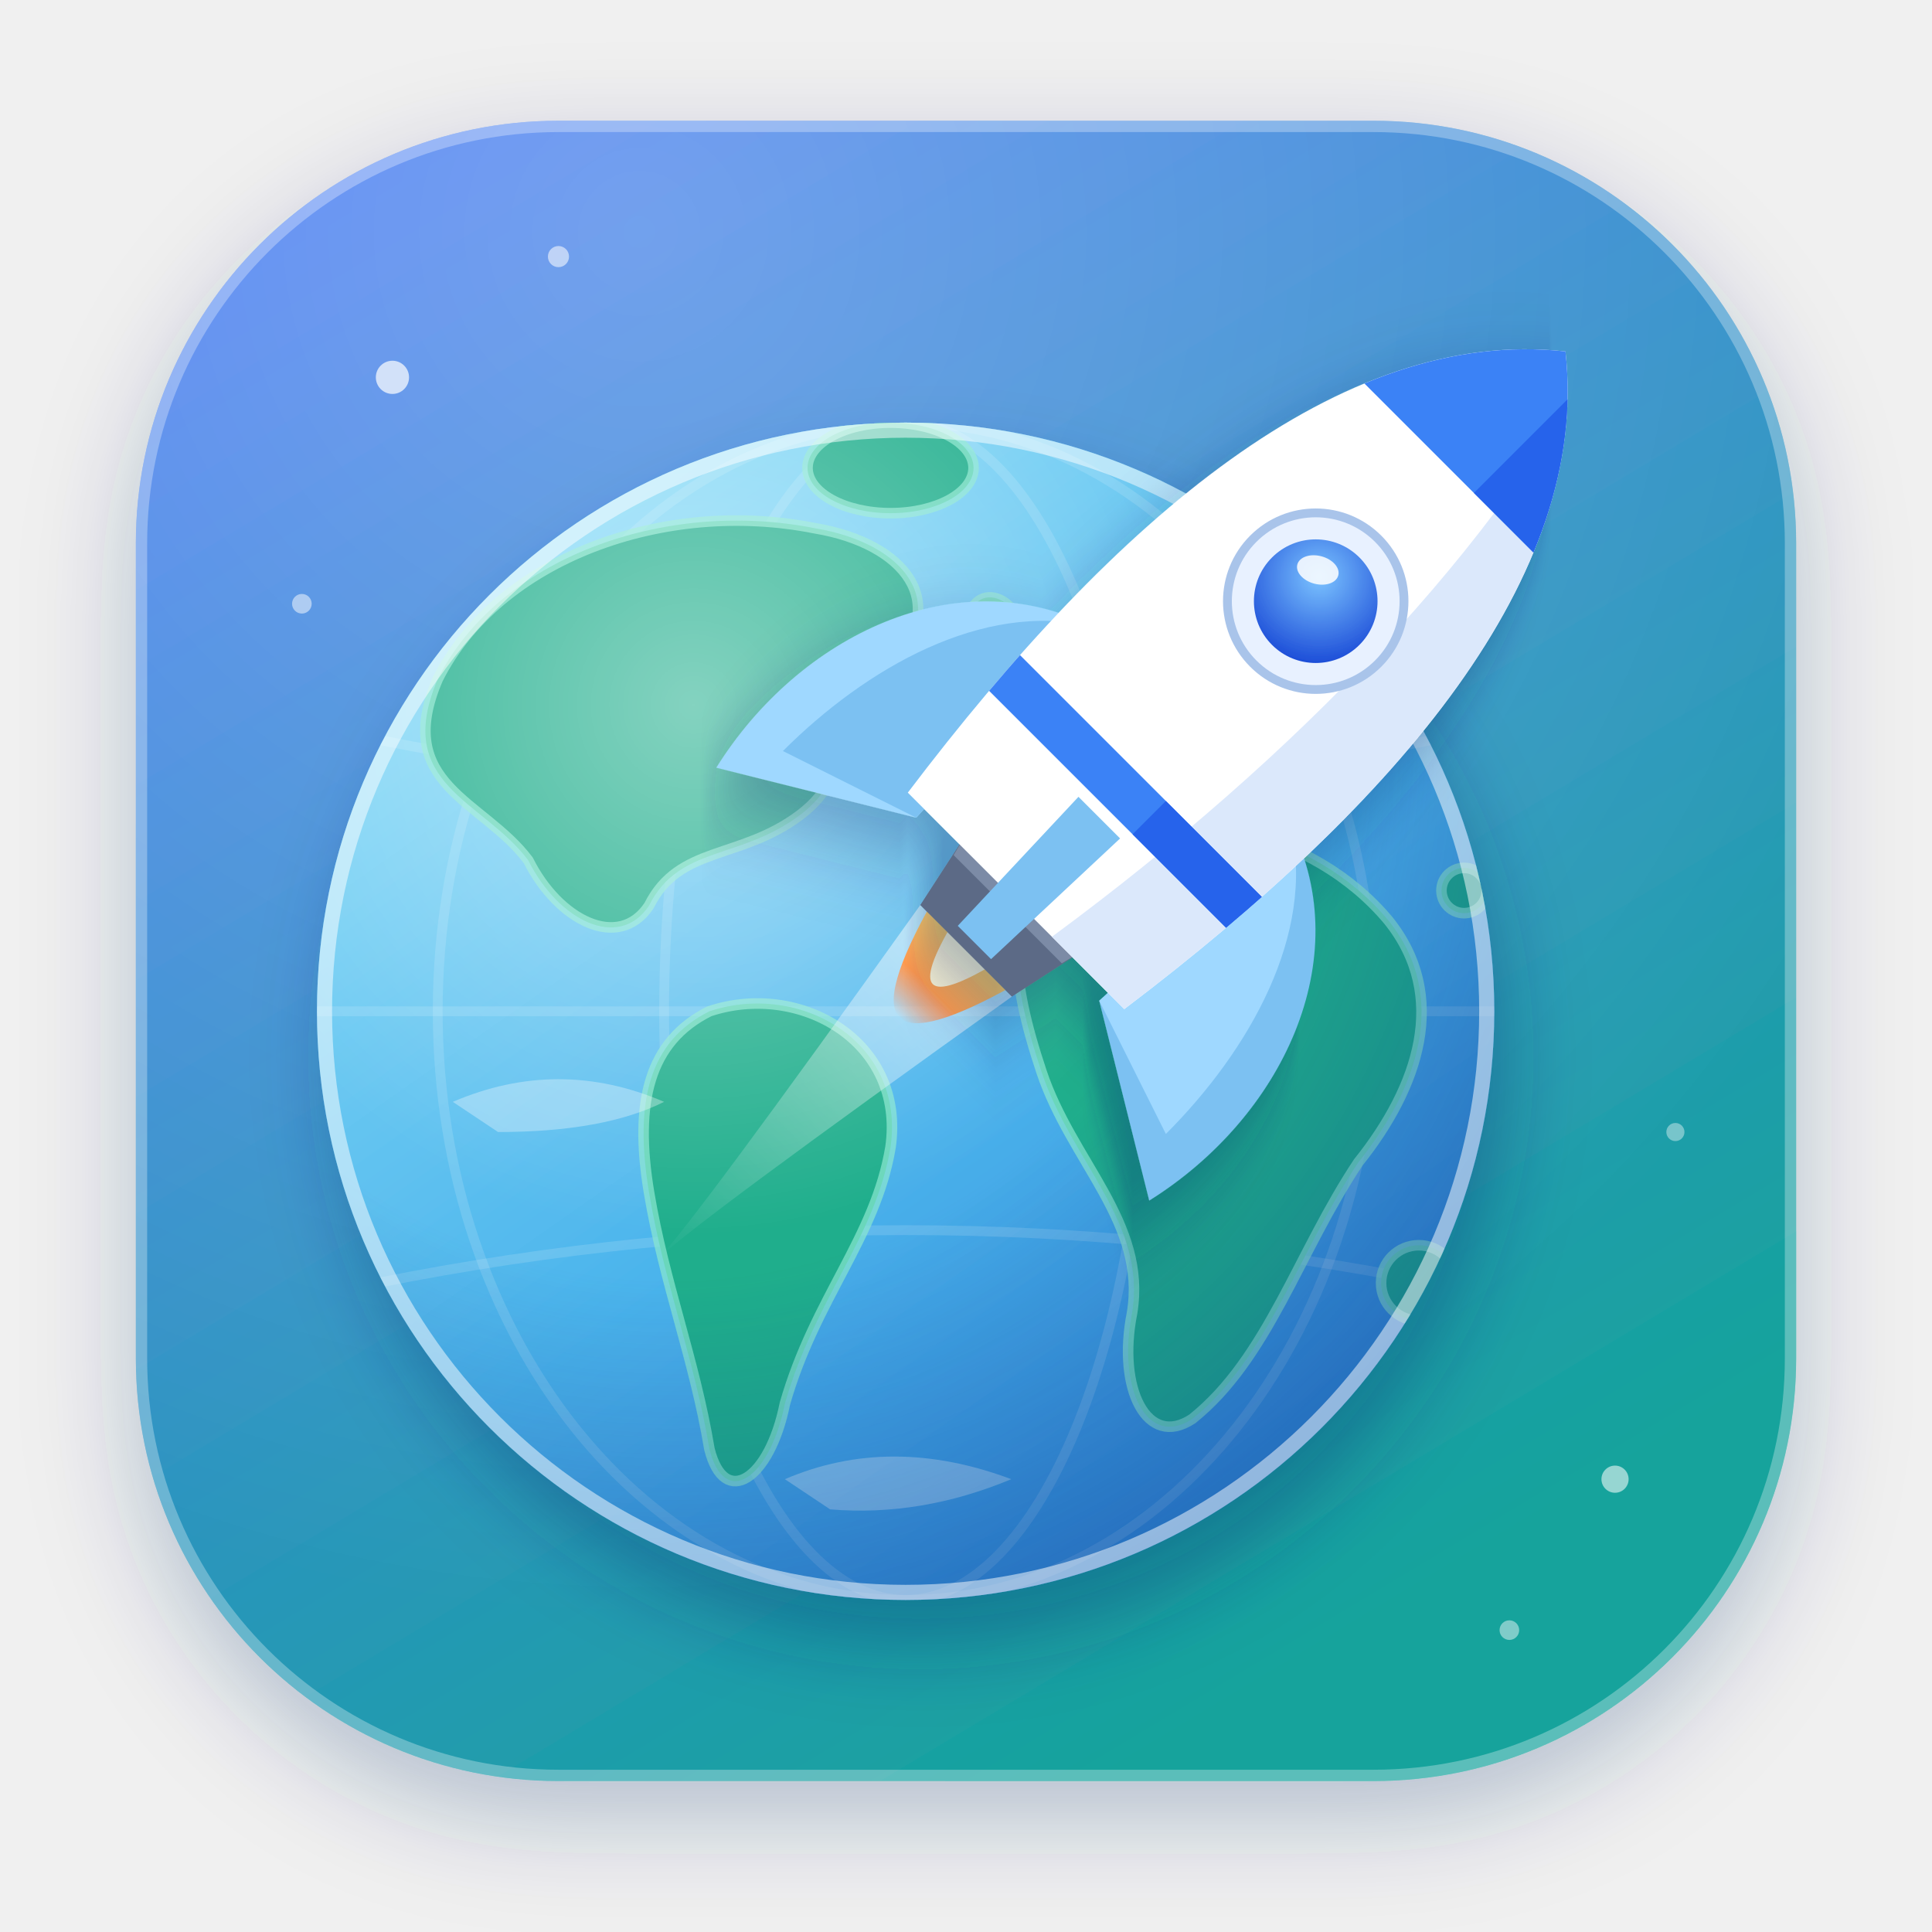
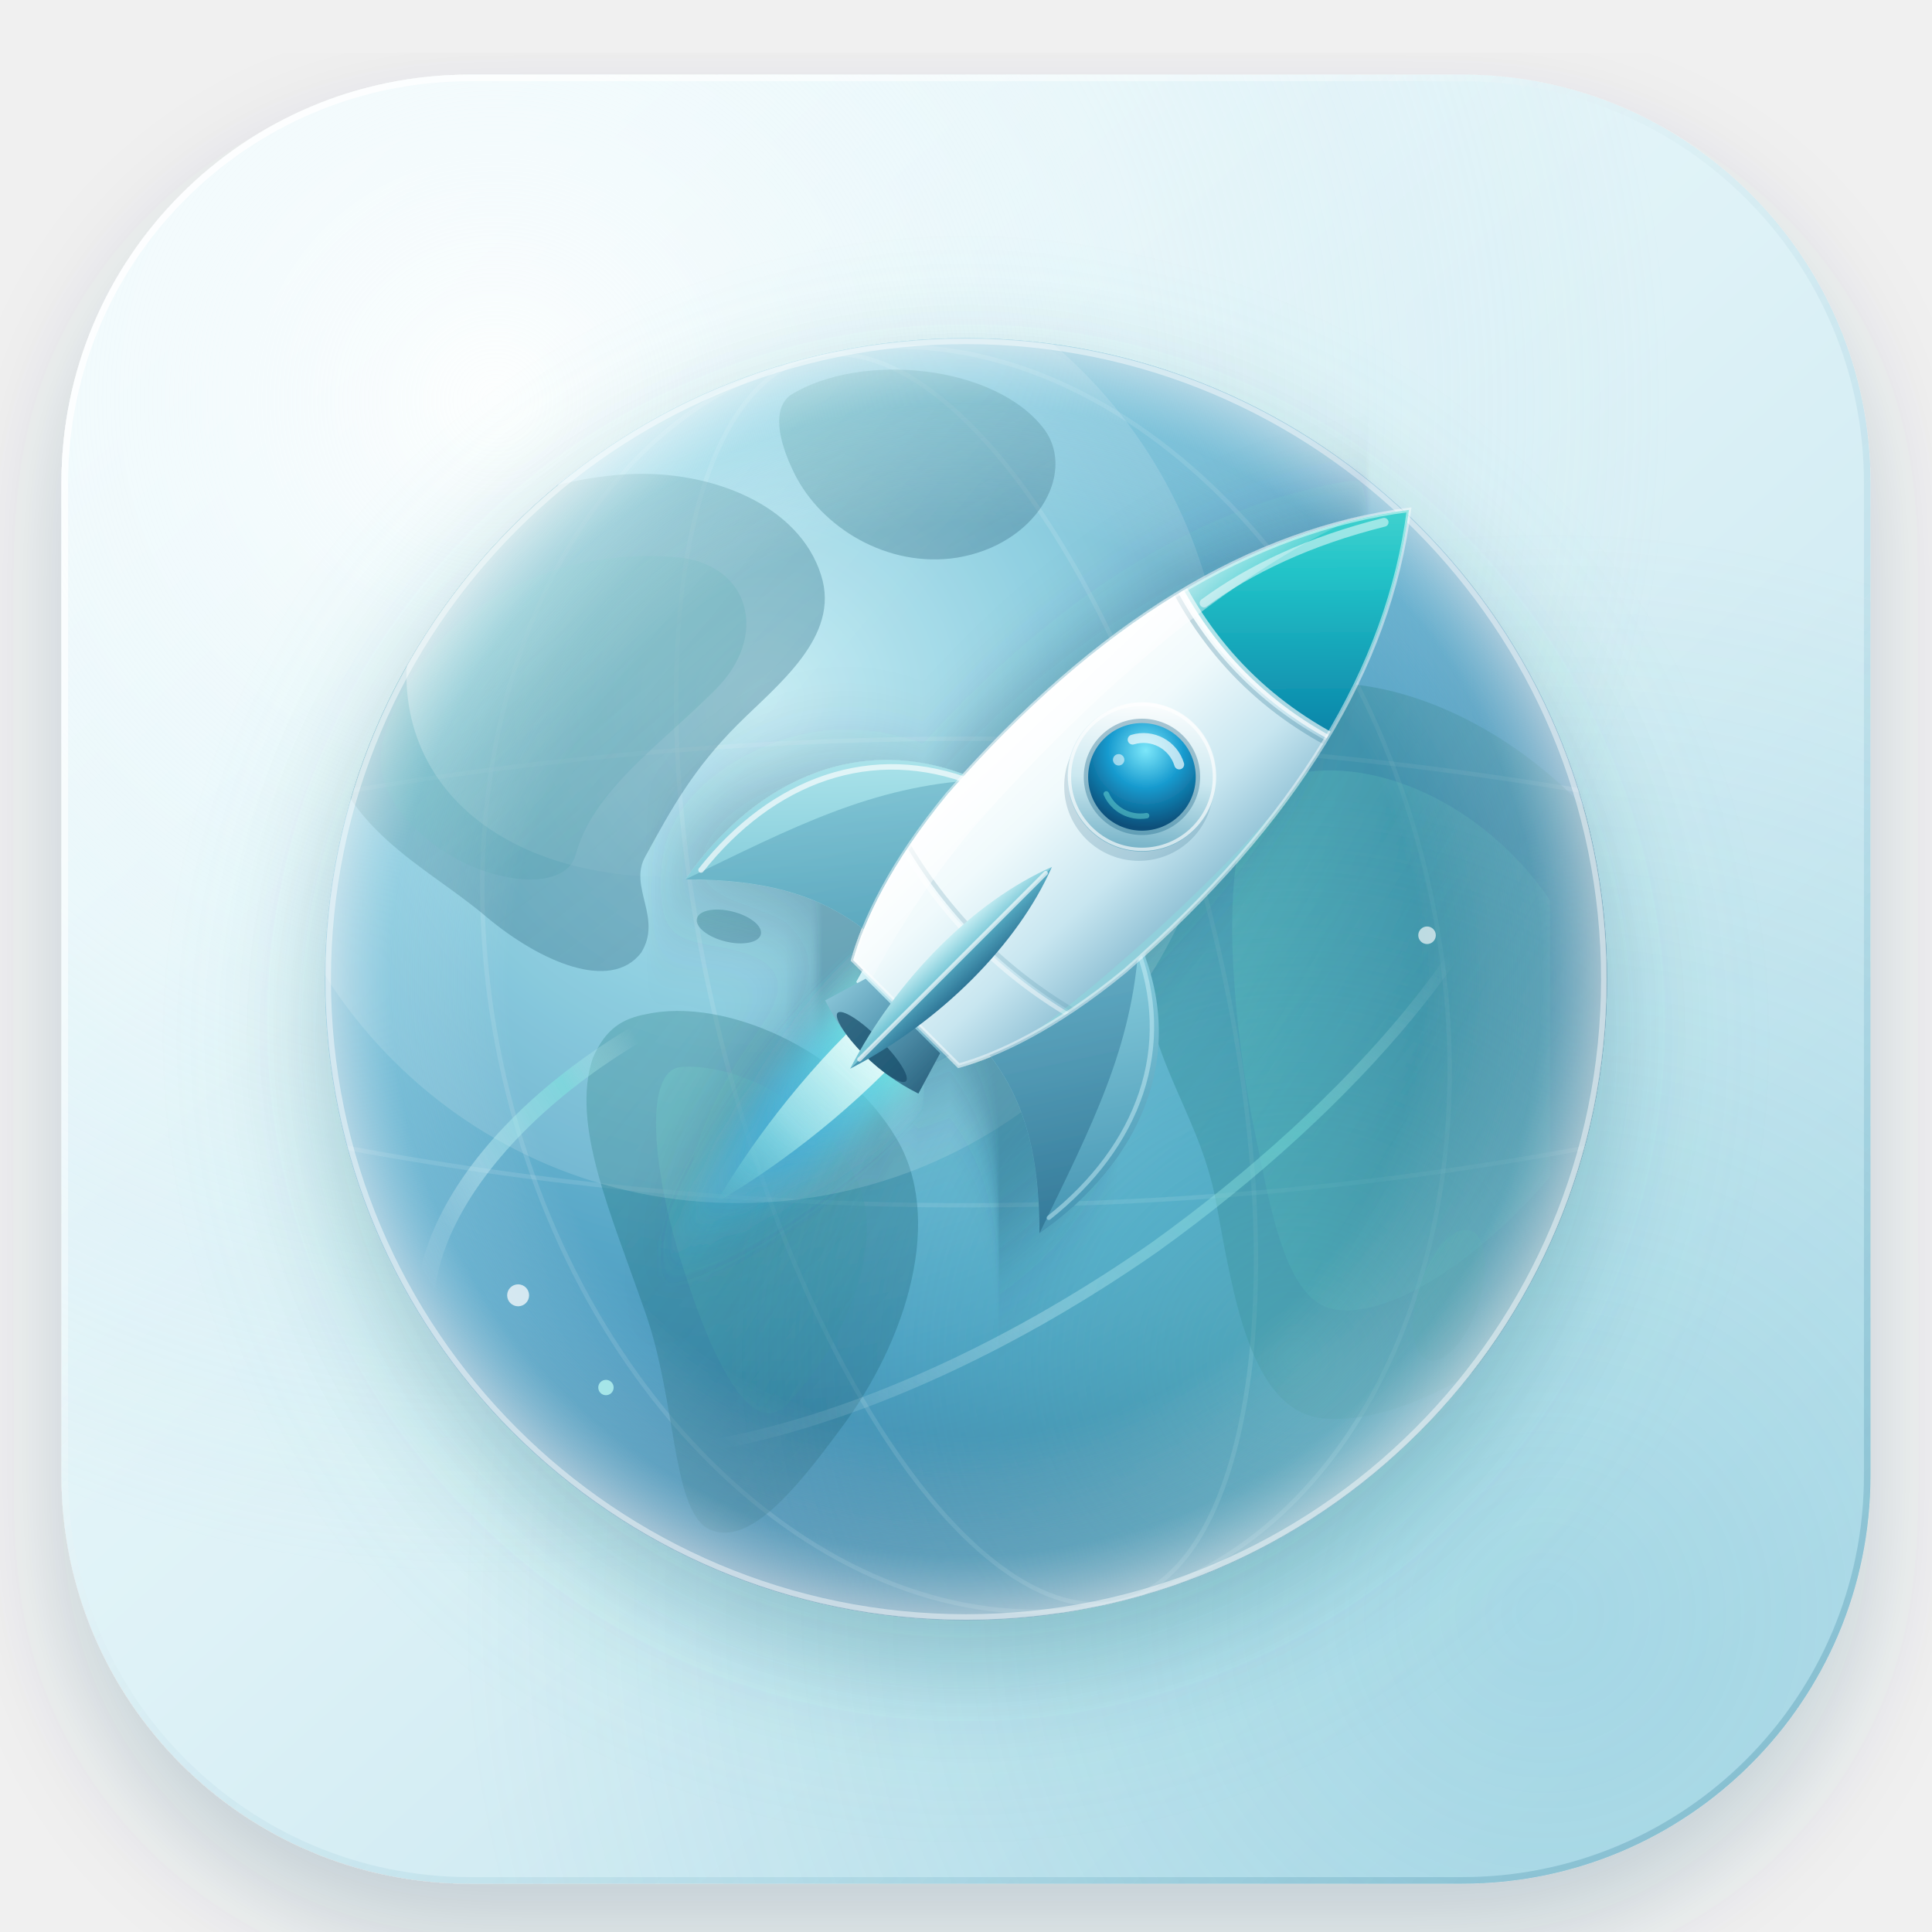
- <svg xmlns="http://www.w3.org/2000/svg" viewBox="0 0 256 256" width="256" height="256">
+ <svg xmlns="http://www.w3.org/2000/svg" viewBox="72 66 880 880" width="1024" height="1024">
  <defs>
-     <linearGradient id="tile" x1="0" y1="0" x2="0.6" y2="1">
-       <stop offset="0" stop-color="#4f7cf7" />
-       <stop offset="1" stop-color="#16a39c" />
-     </linearGradient>
-     <radialGradient id="tileLight" cx="30%" cy="6%" r="85%">
-       <stop offset="0" stop-color="#ffffff" stop-opacity="0.24" />
-       <stop offset="1" stop-color="#ffffff" stop-opacity="0" />
-     </radialGradient>
-     <linearGradient id="sea" x1="0.15" y1="0" x2="0.85" y2="1">
-       <stop offset="0" stop-color="#8fe0f8" />
-       <stop offset="0.55" stop-color="#4bb4ec" />
-       <stop offset="1" stop-color="#2f86da" />
-     </linearGradient>
-     <radialGradient id="night" cx="30%" cy="26%" r="85%">
-       <stop offset="0.55" stop-color="#0b3a8a" stop-opacity="0" />
-       <stop offset="1" stop-color="#0b3a8a" stop-opacity="0.42" />
-     </radialGradient>
-     <radialGradient id="sheen" cx="32%" cy="24%" r="45%">
-       <stop offset="0" stop-color="#ffffff" stop-opacity="0.45" />
-       <stop offset="1" stop-color="#ffffff" stop-opacity="0" />
-     </radialGradient>
-     <linearGradient id="trail" x1="0" y1="0" x2="0" y2="1">
-       <stop offset="0" stop-color="#ffffff" stop-opacity="0.75" />
-       <stop offset="1" stop-color="#ffffff" stop-opacity="0" />
-     </linearGradient>
-     <linearGradient id="flame" x1="0" y1="0" x2="0" y2="1">
-       <stop offset="0" stop-color="#ffd66b" />
-       <stop offset="0.6" stop-color="#ff9a4d" />
-       <stop offset="1" stop-color="#ff7a45" stop-opacity="0" />
-     </linearGradient>
-     <radialGradient id="glass" cx="38%" cy="34%" r="70%">
-       <stop offset="0" stop-color="#7cc4ff" />
-       <stop offset="1" stop-color="#1d4ed8" />
-     </radialGradient>
-     <filter id="tileShadow" x="-20%" y="-20%" width="140%" height="150%">
-       <feDropShadow dx="0" dy="5" stdDeviation="7" flood-color="#0b2f6b" flood-opacity="0.25" />
-     </filter>
-     <filter id="lift" x="-30%" y="-30%" width="160%" height="160%">
-       <feDropShadow dx="2" dy="6" stdDeviation="5" flood-color="#0b2f6b" flood-opacity="0.32" />
-     </filter>
-     <clipPath id="g">
-       <circle cx="120" cy="134" r="78" />
+     <linearGradient id="bgBase" x1="12%" y1="8%" x2="88%" y2="92%">
+       <stop offset="0%" stop-color="#F4FBFD" />
+       <stop offset="48%" stop-color="#DEF2F7" />
+       <stop offset="100%" stop-color="#BEE1EC" />
+     </linearGradient>
+     <radialGradient id="bgTopGlow" cx="24%" cy="18%" r="65%">
+       <stop offset="0%" stop-color="#FFFFFF" stop-opacity="0.85" />
+       <stop offset="55%" stop-color="#E6F7FB" stop-opacity="0.25" />
+       <stop offset="100%" stop-color="#A7D6E6" stop-opacity="0" />
+     </radialGradient>
+     <radialGradient id="bgBottomTint" cx="82%" cy="85%" r="60%">
+       <stop offset="0%" stop-color="#5DBAD0" stop-opacity="0.28" />
+       <stop offset="100%" stop-color="#5DBAD0" stop-opacity="0" />
+     </radialGradient>
+     <linearGradient id="bgGlassRim" x1="0%" y1="0%" x2="100%" y2="100%">
+       <stop offset="0%" stop-color="#FFFFFF" stop-opacity="0.95" />
+       <stop offset="35%" stop-color="#FFFFFF" stop-opacity="0.35" />
+       <stop offset="70%" stop-color="#76B5CA" stop-opacity="0.22" />
+       <stop offset="100%" stop-color="#4A8FA8" stop-opacity="0.42" />
+     </linearGradient>
+     <radialGradient id="ambientHalo" cx="50%" cy="52%" r="48%">
+       <stop offset="0%" stop-color="#38BDF8" stop-opacity="0.24" />
+       <stop offset="65%" stop-color="#2DD4BF" stop-opacity="0.08" />
+       <stop offset="100%" stop-color="#2DD4BF" stop-opacity="0" />
+     </radialGradient>
+     <radialGradient id="globeSphere" cx="34%" cy="28%" r="74%">
+       <stop offset="0%" stop-color="#BCE9F2" />
+       <stop offset="32%" stop-color="#7EC8DC" />
+       <stop offset="70%" stop-color="#4A9BC0" />
+       <stop offset="100%" stop-color="#2D6E96" />
+     </radialGradient>
+     <radialGradient id="globeFresnel" cx="50%" cy="50%" r="50%">
+       <stop offset="72%" stop-color="#FFFFFF" stop-opacity="0" />
+       <stop offset="91%" stop-color="#CFF5FC" stop-opacity="0.24" />
+       <stop offset="100%" stop-color="#FFFFFF" stop-opacity="0.52" />
+     </radialGradient>
+     <linearGradient id="globeTopSheen" x1="18%" y1="8%" x2="62%" y2="68%">
+       <stop offset="0%" stop-color="#FFFFFF" stop-opacity="0.52" />
+       <stop offset="42%" stop-color="#FFFFFF" stop-opacity="0.12" />
+       <stop offset="100%" stop-color="#FFFFFF" stop-opacity="0" />
+     </linearGradient>
+     <radialGradient id="globeBounce" cx="76%" cy="80%" r="45%">
+       <stop offset="0%" stop-color="#7FF2E2" stop-opacity="0.34" />
+       <stop offset="100%" stop-color="#7FF2E2" stop-opacity="0" />
+     </radialGradient>
+     <linearGradient id="continentPrimary" x1="10%" y1="0%" x2="90%" y2="100%">
+       <stop offset="0%" stop-color="#2E8B94" stop-opacity="0.46" />
+       <stop offset="100%" stop-color="#1A5878" stop-opacity="0.38" />
+     </linearGradient>
+     <linearGradient id="continentLayered" x1="0%" y1="0%" x2="100%" y2="100%">
+       <stop offset="0%" stop-color="#62C8C2" stop-opacity="0.36" />
+       <stop offset="100%" stop-color="#297B94" stop-opacity="0.24" />
+     </linearGradient>
+     <linearGradient id="orbitStroke" x1="10%" y1="85%" x2="88%" y2="18%">
+       <stop offset="0%" stop-color="#FFFFFF" stop-opacity="0" />
+       <stop offset="35%" stop-color="#D8F8FC" stop-opacity="0.55" />
+       <stop offset="72%" stop-color="#7EE8E0" stop-opacity="0.72" />
+       <stop offset="100%" stop-color="#FFFFFF" stop-opacity="0" />
+     </linearGradient>
+     <linearGradient id="plumeOuter" x1="50%" y1="0%" x2="50%" y2="100%">
+       <stop offset="0%" stop-color="#76EFE3" stop-opacity="0.88" />
+       <stop offset="45%" stop-color="#38BDF8" stop-opacity="0.45" />
+       <stop offset="100%" stop-color="#38BDF8" stop-opacity="0" />
+     </linearGradient>
+     <linearGradient id="plumeCore" x1="50%" y1="0%" x2="50%" y2="100%">
+       <stop offset="0%" stop-color="#FFFFFF" stop-opacity="0.95" />
+       <stop offset="55%" stop-color="#C6FAF4" stop-opacity="0.55" />
+       <stop offset="100%" stop-color="#76EFE3" stop-opacity="0" />
+     </linearGradient>
+     <linearGradient id="rocketHull" x1="0%" y1="15%" x2="100%" y2="25%">
+       <stop offset="0%" stop-color="#FFFFFF" />
+       <stop offset="36%" stop-color="#F0FAFC" />
+       <stop offset="74%" stop-color="#C8E6F0" />
+       <stop offset="100%" stop-color="#96C5D8" />
+     </linearGradient>
+     <linearGradient id="rocketSpec" x1="0%" y1="0%" x2="100%" y2="0%">
+       <stop offset="0%" stop-color="#FFFFFF" stop-opacity="0.85" />
+       <stop offset="100%" stop-color="#FFFFFF" stop-opacity="0" />
+     </linearGradient>
+     <linearGradient id="rocketNose" x1="5%" y1="10%" x2="95%" y2="85%">
+       <stop offset="0%" stop-color="#6EE7D8" />
+       <stop offset="48%" stop-color="#22C3C8" />
+       <stop offset="100%" stop-color="#0A82A8" />
+     </linearGradient>
+     <linearGradient id="collarGrad" x1="0%" y1="0%" x2="100%" y2="0%">
+       <stop offset="0%" stop-color="#D9F5F9" />
+       <stop offset="50%" stop-color="#98D2E2" />
+       <stop offset="100%" stop-color="#5B9FB8" />
+     </linearGradient>
+     <linearGradient id="finLeftLight" x1="15%" y1="0%" x2="85%" y2="100%">
+       <stop offset="0%" stop-color="#BCEEF2" />
+       <stop offset="100%" stop-color="#65B8CC" />
+     </linearGradient>
+     <linearGradient id="finLeftShade" x1="0%" y1="0%" x2="100%" y2="100%">
+       <stop offset="0%" stop-color="#63B4C9" />
+       <stop offset="100%" stop-color="#357E9E" />
+     </linearGradient>
+     <linearGradient id="finRightLight" x1="0%" y1="0%" x2="100%" y2="100%">
+       <stop offset="0%" stop-color="#92D6E4" />
+       <stop offset="100%" stop-color="#4594B2" />
+     </linearGradient>
+     <linearGradient id="finRightShade" x1="0%" y1="0%" x2="100%" y2="100%">
+       <stop offset="0%" stop-color="#4795B3" />
+       <stop offset="100%" stop-color="#256384" />
+     </linearGradient>
+     <linearGradient id="centerFinL" x1="0%" y1="0%" x2="100%" y2="50%">
+       <stop offset="0%" stop-color="#D7F6F9" />
+       <stop offset="100%" stop-color="#76C6D6" />
+     </linearGradient>
+     <linearGradient id="centerFinR" x1="0%" y1="0%" x2="100%" y2="50%">
+       <stop offset="0%" stop-color="#5BB0C7" />
+       <stop offset="100%" stop-color="#2D7596" />
+     </linearGradient>
+     <linearGradient id="bezelGrad" x1="15%" y1="10%" x2="85%" y2="90%">
+       <stop offset="0%" stop-color="#FFFFFF" />
+       <stop offset="52%" stop-color="#CBE8F0" />
+       <stop offset="100%" stop-color="#6EAEC4" />
+     </linearGradient>
+     <radialGradient id="windowGlass" cx="35%" cy="30%" r="72%">
+       <stop offset="0%" stop-color="#7CE7FA" />
+       <stop offset="48%" stop-color="#199CD0" />
+       <stop offset="100%" stop-color="#074F7A" />
+     </radialGradient>
+     <linearGradient id="nozzleGrad" x1="0%" y1="0%" x2="100%" y2="0%">
+       <stop offset="0%" stop-color="#87C3D6" />
+       <stop offset="45%" stop-color="#5A9CB6" />
+       <stop offset="100%" stop-color="#2D6682" />
+     </linearGradient>
+     <clipPath id="squircleClip">
+       <rect x="100" y="100" width="824" height="824" rx="186" />
    </clipPath>
-     <clipPath id="hull">
-       <path d="M 0 -86 C 30 -62 34 -12 26 46 L -26 46 C -34 -12 -30 -62 0 -86 Z" />
+     <clipPath id="globeClip">
+       <circle cx="512" cy="512" r="292" />
    </clipPath>
+     <clipPath id="rocketHullClip">
+       <path d="M 0 -192 C 44 -135 64 -56 57 48 C 53 89 43 116 34 132 L -34 132 C -43 116 -53 89 -57 48 C -64 -56 -44 -135 0 -192 Z" />
+     </clipPath>
+     <filter id="squircleShadow" x="-15%" y="-12%" width="130%" height="135%">
+       <feDropShadow dx="0" dy="24" stdDeviation="24" flood-color="#184761" flood-opacity="0.19" />
+     </filter>
+     <filter id="globeShadow" x="-20%" y="-20%" width="140%" height="140%">
+       <feDropShadow dx="0" dy="20" stdDeviation="22" flood-color="#1C5370" flood-opacity="0.24" />
+     </filter>
+     <filter id="rocketShadow" x="-40%" y="-40%" width="180%" height="180%">
+       <feDropShadow dx="-8" dy="18" stdDeviation="16" flood-color="#0F3B54" flood-opacity="0.3" />
+     </filter>
+     <filter id="softGlow" x="-40%" y="-40%" width="180%" height="180%">
+       <feGaussianBlur stdDeviation="7" />
+     </filter>
  </defs>
-   <rect x="18" y="16" width="220" height="220" rx="56" fill="url(#tile)" filter="url(#tileShadow)" />
-   <rect x="18" y="16" width="220" height="220" rx="56" fill="url(#tileLight)" />
-   <rect x="18.75" y="16.75" width="218.5" height="218.5" rx="55.25" fill="none" stroke="#ffffff" stroke-opacity="0.3" stroke-width="1.5" />
-   <g fill="#ffffff">
-     <circle cx="52" cy="50" r="2.2" opacity="0.7" />
-     <circle cx="74" cy="34" r="1.4" opacity="0.55" />
-     <circle cx="40" cy="80" r="1.3" opacity="0.5" />
-     <circle cx="214" cy="196" r="1.8" opacity="0.55" />
-     <circle cx="200" cy="216" r="1.3" opacity="0.45" />
-     <circle cx="222" cy="150" r="1.2" opacity="0.4" />
-   </g>
-   <circle cx="120" cy="134" r="78" fill="url(#sea)" filter="url(#lift)" />
-   <g clip-path="url(#g)">
-     <g fill="none" stroke="#ffffff" stroke-opacity="0.14" stroke-width="1.3">
-       <ellipse cx="120" cy="134" rx="32" ry="78" />
-       <ellipse cx="120" cy="134" rx="62" ry="78" />
-       <path d="M 42 134 H 198 M 50 98 Q 120 112 190 98 M 50 170 Q 120 156 190 170" />
-     </g>
-     <g fill="#1fae8c" stroke="#8be8cf" stroke-opacity="0.7" stroke-width="1.4" stroke-linejoin="round">
-       <path d="M 58 90 C 66 74 88 66 108 70 C 120 72 126 80 118 88 C 110 94 114 102 106 108 C 98 114 90 112 86 120 C 82 126 74 122 70 114 C 64 106 52 104 58 90 Z" />
-       <ellipse cx="118" cy="62" rx="11" ry="6" />
-       <path d="M 94 134 C 106 130 120 138 118 152 C 116 164 108 172 104 186 C 102 196 96 200 94 192 C 92 180 88 170 86 158 C 84 146 86 138 94 134 Z" />
-       <path d="M 140 86 C 150 80 164 82 168 90 C 162 96 154 94 148 100 C 142 102 136 94 140 86 Z" />
-       <path d="M 142 112 C 156 106 174 110 184 122 C 192 132 188 144 180 154 C 172 166 168 180 158 188 C 152 192 148 184 150 174 C 152 162 142 154 138 142 C 134 130 132 118 142 112 Z" />
-       <ellipse cx="132" cy="84" rx="3.5" ry="5" transform="rotate(-20 132 84)" />
-       <circle cx="188" cy="170" r="5" />
-       <circle cx="194" cy="118" r="3" />
-     </g>
-     <g fill="#ffffff" opacity="0.32">
-       <path d="M 60 146 Q 74 140 88 146 Q 80 150 66 150 Z" />
-       <path d="M 122 120 Q 136 114 152 120 Q 142 125 128 124 Z" />
-       <path d="M 104 196 Q 118 190 134 196 Q 122 201 110 200 Z" />
-     </g>
-     <circle cx="120" cy="134" r="78" fill="url(#night)" />
-   </g>
-   <circle cx="120" cy="134" r="78" fill="url(#sheen)" />
-   <circle cx="120" cy="134" r="77" fill="none" stroke="#ffffff" stroke-opacity="0.5" stroke-width="2" />
-   <g transform="translate(160 94) rotate(45) scale(0.78)">
-     <path d="M -11 58 Q 0 124 0 132 Q 0 124 11 58 Z" fill="url(#trail)" opacity="0.7" />
-     <path d="M -10 56 Q 0 92 10 56 Z" fill="url(#flame)" />
-     <path d="M -5 56 Q 0 76 5 56 Z" fill="#fff6d6" />
-     <g filter="url(#lift)">
-       <path d="M -24 4 C -48 12 -58 40 -52 66 L -22 48 Z" fill="#9fd8ff" />
-       <path d="M -24 4 C -40 14 -46 36 -46 56 L -22 48 Z" fill="#7cc1f2" />
-       <path d="M 24 4 C 48 12 58 40 52 66 L 22 48 Z" fill="#7cc1f2" />
-       <path d="M 24 4 C 40 14 46 36 46 56 L 22 48 Z" fill="#9fd8ff" />
-       <path d="M -14 44 H 14 L 11 58 H -11 Z" fill="#5b6b86" />
-       <path d="M -14 44 H 14 L 13 48 H -13 Z" fill="#7b8ba6" />
-       <path d="M 0 -86 C 30 -62 34 -12 26 46 L -26 46 C -34 -12 -30 -62 0 -86 Z" fill="#ffffff" />
-       <g clip-path="url(#hull)">
-         <path d="M 4 -90 C 16 -50 16 0 8 50 L 40 50 L 40 -90 Z" fill="#dbe8fb" />
-         <rect x="-40" y="-92" width="80" height="34" fill="#3b82f6" />
-         <rect x="6" y="-92" width="34" height="34" fill="#2563eb" />
-         <rect x="-40" y="16" width="80" height="8" fill="#3b82f6" />
-         <rect x="6" y="16" width="34" height="8" fill="#2563eb" />
+   <g filter="url(#squircleShadow)">
+     <rect x="100" y="100" width="824" height="824" rx="186" fill="url(#bgBase)" />
+     <g clip-path="url(#squircleClip)">
+       <rect x="100" y="100" width="824" height="824" fill="url(#bgTopGlow)" />
+       <rect x="100" y="100" width="824" height="824" fill="url(#bgBottomTint)" />
+       <circle cx="512" cy="524" r="390" fill="url(#ambientHalo)" />
+     </g>
+     <rect x="101.5" y="101.5" width="821" height="821" rx="184.5" fill="none" stroke="url(#bgGlassRim)" stroke-width="3" />
+   </g>
+   <g filter="url(#globeShadow)">
+     <circle cx="512" cy="512" r="292" fill="url(#globeSphere)" />
+     <g clip-path="url(#globeClip)">
+       <g fill="none" stroke="#FFFFFF" stroke-opacity="0.11" stroke-width="2">
+         <ellipse cx="512" cy="512" rx="115" ry="292" transform="rotate(-14 512 512)" />
+         <ellipse cx="512" cy="512" rx="215" ry="292" transform="rotate(-14 512 512)" />
+         <path d="M 210 430 Q 512 375 814 430" />
+         <path d="M 210 585 Q 512 645 814 585" />
      </g>
-       <path d="M -5 26 H 5 L 4 56 H -4 Z" fill="#7cc1f2" />
-       <circle cx="0" cy="-26" r="15" fill="#e8f1ff" stroke="#a9c4ea" stroke-width="1.5" />
-       <circle cx="0" cy="-26" r="10.5" fill="url(#glass)" />
-       <ellipse cx="-3.5" cy="-30" rx="3.6" ry="2.4" fill="#ffffff" opacity="0.85" transform="rotate(-30 -3.5 -30)" />
+       <g fill="url(#continentPrimary)">
+         <path d="M 218 395 C 232 332 288 286 358 282 C 396 280 436 296 446 328 C 455 356 426 378 408 396 C 388 416 378 434 366 456 C 358 470 374 484 364 500 C 350 518 318 504 294 484 C 266 460 226 444 218 395 Z" />
+         <path d="M 432 246 C 464 226 526 232 548 262 C 562 282 544 314 508 320 C 476 325 446 306 434 282 C 426 266 424 252 432 246 Z" />
+         <path d="M 366 528 C 402 520 456 544 480 584 C 502 620 486 676 454 718 C 434 745 412 772 394 762 C 378 752 380 704 366 664 C 350 618 332 578 342 548 C 348 534 356 530 366 528 Z" />
+         <path d="M 638 386 C 684 362 758 388 806 448 L 806 636 C 768 682 712 716 674 712 C 642 708 634 658 626 614 C 618 570 590 544 594 498 C 598 452 608 402 638 386 Z" />
+         <ellipse cx="732" cy="656" rx="14" ry="31" transform="rotate(18 732 656)" />
+         <ellipse cx="404" cy="488" rx="15" ry="7" transform="rotate(14 404 488)" />
+       </g>
+       <g fill="url(#continentLayered)">
+         <path d="M 248 398 C 266 346 320 314 382 320 C 414 324 422 356 398 380 C 372 406 342 426 334 456 C 328 474 288 468 264 446 C 246 430 242 414 248 398 Z" />
+         <path d="M 382 552 C 412 550 452 574 464 608 C 474 636 456 680 430 706 C 414 722 396 684 384 646 C 370 604 364 554 382 552 Z" />
+         <path d="M 656 420 C 696 408 748 432 778 476 L 778 602 C 744 642 702 668 678 662 C 656 656 650 612 642 574 C 634 532 622 432 656 420 Z" />
+       </g>
+       <circle cx="408" cy="392" r="222" fill="#FFFFFF" opacity="0.14" />
+       <ellipse cx="425" cy="336" rx="176" ry="118" transform="rotate(-24 425 336)" fill="url(#globeTopSheen)" />
+       <circle cx="512" cy="512" r="292" fill="url(#globeBounce)" />
+       <circle cx="512" cy="512" r="292" fill="url(#globeFresnel)" />
+     </g>
+     <circle cx="512" cy="512" r="290.5" fill="none" stroke="#FFFFFF" stroke-opacity="0.45" stroke-width="2.5" />
+   </g>
+   <g>
+     <path d="M 276 694 C 244 650 288 572 386 524" fill="none" stroke="url(#orbitStroke)" stroke-width="8" stroke-linecap="round" opacity="0.7" />
+     <path d="M 294 714 C 344 748 472 722 598 634 C 690 568 758 486 766 430" fill="none" stroke="url(#orbitStroke)" stroke-width="5" stroke-linecap="round" opacity="0.55" />
+     <circle cx="308" cy="656" r="5" fill="#FFFFFF" opacity="0.72" />
+     <circle cx="348" cy="698" r="3.5" fill="#B8F7F2" opacity="0.78" />
+     <circle cx="722" cy="492" r="4" fill="#FFFFFF" opacity="0.65" />
+   </g>
+   <g transform="translate(578, 434) rotate(45)" filter="url(#rocketShadow)">
+     <path d="M -22 142 C -26 196 -14 252 0 295 C 14 252 26 196 22 142 Z" fill="url(#plumeOuter)" filter="url(#softGlow)" />
+     <path d="M -12 142 C -14 186 -7 228 0 254 C 7 228 14 186 12 142 Z" fill="url(#plumeCore)" />
+     <path d="M -52 34 C -104 54 -124 104 -114 160 C -88 134 -64 120 -34 118 Z" fill="url(#finLeftLight)" />
+     <path d="M -52 34 C -84 70 -96 108 -114 160 C -88 134 -64 120 -34 118 Z" fill="url(#finLeftShade)" opacity="0.45" />
+     <path d="M -52 36 C -98 56 -118 100 -112 152" fill="none" stroke="#FFFFFF" stroke-width="2.5" stroke-linecap="round" opacity="0.65" />
+     <path d="M 52 34 C 104 54 124 104 114 160 C 88 134 64 120 34 118 Z" fill="url(#finRightLight)" />
+     <path d="M 52 34 C 84 70 96 108 114 160 C 88 134 64 120 34 118 Z" fill="url(#finRightShade)" opacity="0.55" />
+     <path d="M 52 36 C 98 56 118 100 112 152" fill="none" stroke="#D2F4FA" stroke-width="2" stroke-linecap="round" opacity="0.45" />
+     <path d="M -30 124 L 30 124 L 26 138 Q 0 144 -26 138 Z" fill="url(#collarGrad)" />
+     <path d="M -24 134 L 24 134 L 30 154 Q 0 164 -30 154 Z" fill="url(#nozzleGrad)" />
+     <ellipse cx="0" cy="154" rx="22" ry="5" fill="#164A66" opacity="0.7" />
+     <path d="M 0 -192 C 44 -135 64 -56 57 48 C 53 89 43 116 34 132 L -34 132 C -43 116 -53 89 -57 48 C -64 -56 -44 -135 0 -192 Z" fill="url(#rocketHull)" />
+     <g clip-path="url(#rocketHullClip)">
+       <path d="M -60 -98 Q 0 -76 60 -98 L 68 -202 L -68 -202 Z" fill="url(#rocketNose)" />
+       <path d="M -60 -98 Q 0 -76 60 -98" fill="none" stroke="#FFFFFF" stroke-width="3.5" opacity="0.65" />
+       <path d="M -60 -94 Q 0 -72 60 -94" fill="none" stroke="#0B5F80" stroke-width="2" opacity="0.24" />
+       <path d="M -58 76 Q 0 92 58 76" fill="none" stroke="#4D8CA6" stroke-width="2" opacity="0.22" />
+       <path d="M -58 79 Q 0 95 58 79" fill="none" stroke="#FFFFFF" stroke-width="2" opacity="0.45" />
+       <path d="M -10 -184 C -34 -128 -44 -48 -38 50 C -35 84 -28 112 -22 132 L -48 132 C -56 96 -62 40 -58 -48 C -52 -118 -34 -162 -10 -184 Z" fill="url(#rocketSpec)" />
+       <path d="M -4 -180 C -22 -150 -32 -122 -36 -96" fill="none" stroke="#FFFFFF" stroke-width="4" stroke-linecap="round" opacity="0.5" />
+       <path d="M 48 -110 C 58 -44 58 46 42 132 L 64 132 L 64 -110 Z" fill="#7FF2E2" opacity="0.22" />
+     </g>
+     <path d="M 0 -192 C 44 -135 64 -56 57 48 C 53 89 43 116 34 132 L -34 132 C -43 116 -53 89 -57 48 C -64 -56 -44 -135 0 -192 Z" fill="none" stroke="#FFFFFF" stroke-opacity="0.48" stroke-width="2" />
+     <g transform="translate(0, -20)">
+       <circle cx="2" cy="4" r="34" fill="#1C5A78" opacity="0.18" />
+       <circle cx="0" cy="0" r="34" fill="url(#bezelGrad)" />
+       <circle cx="0" cy="0" r="33" fill="none" stroke="#FFFFFF" stroke-opacity="0.65" stroke-width="1.5" />
+       <circle cx="0" cy="0" r="26.5" fill="#176184" opacity="0.35" />
+       <circle cx="0" cy="0" r="24.5" fill="url(#windowGlass)" />
+       <path d="M -15 -9 A 17 17 0 0 1 8 -16" fill="none" stroke="#FFFFFF" stroke-width="4.5" stroke-linecap="round" opacity="0.68" />
+       <circle cx="-13" cy="2" r="2.6" fill="#FFFFFF" opacity="0.55" />
+       <path d="M 14 11 A 17 17 0 0 1 -6 17" fill="none" stroke="#7FF2E2" stroke-width="2.5" stroke-linecap="round" opacity="0.42" />
+     </g>
+     <g>
+       <path d="M 0 38 C -14 74 -14 124 0 168 Z" fill="url(#centerFinL)" />
+       <path d="M 0 38 C 14 74 14 124 0 168 Z" fill="url(#centerFinR)" />
+       <line x1="0" y1="42" x2="0" y2="162" stroke="#FFFFFF" stroke-width="2" stroke-linecap="round" opacity="0.65" />
    </g>
  </g>
</svg>
